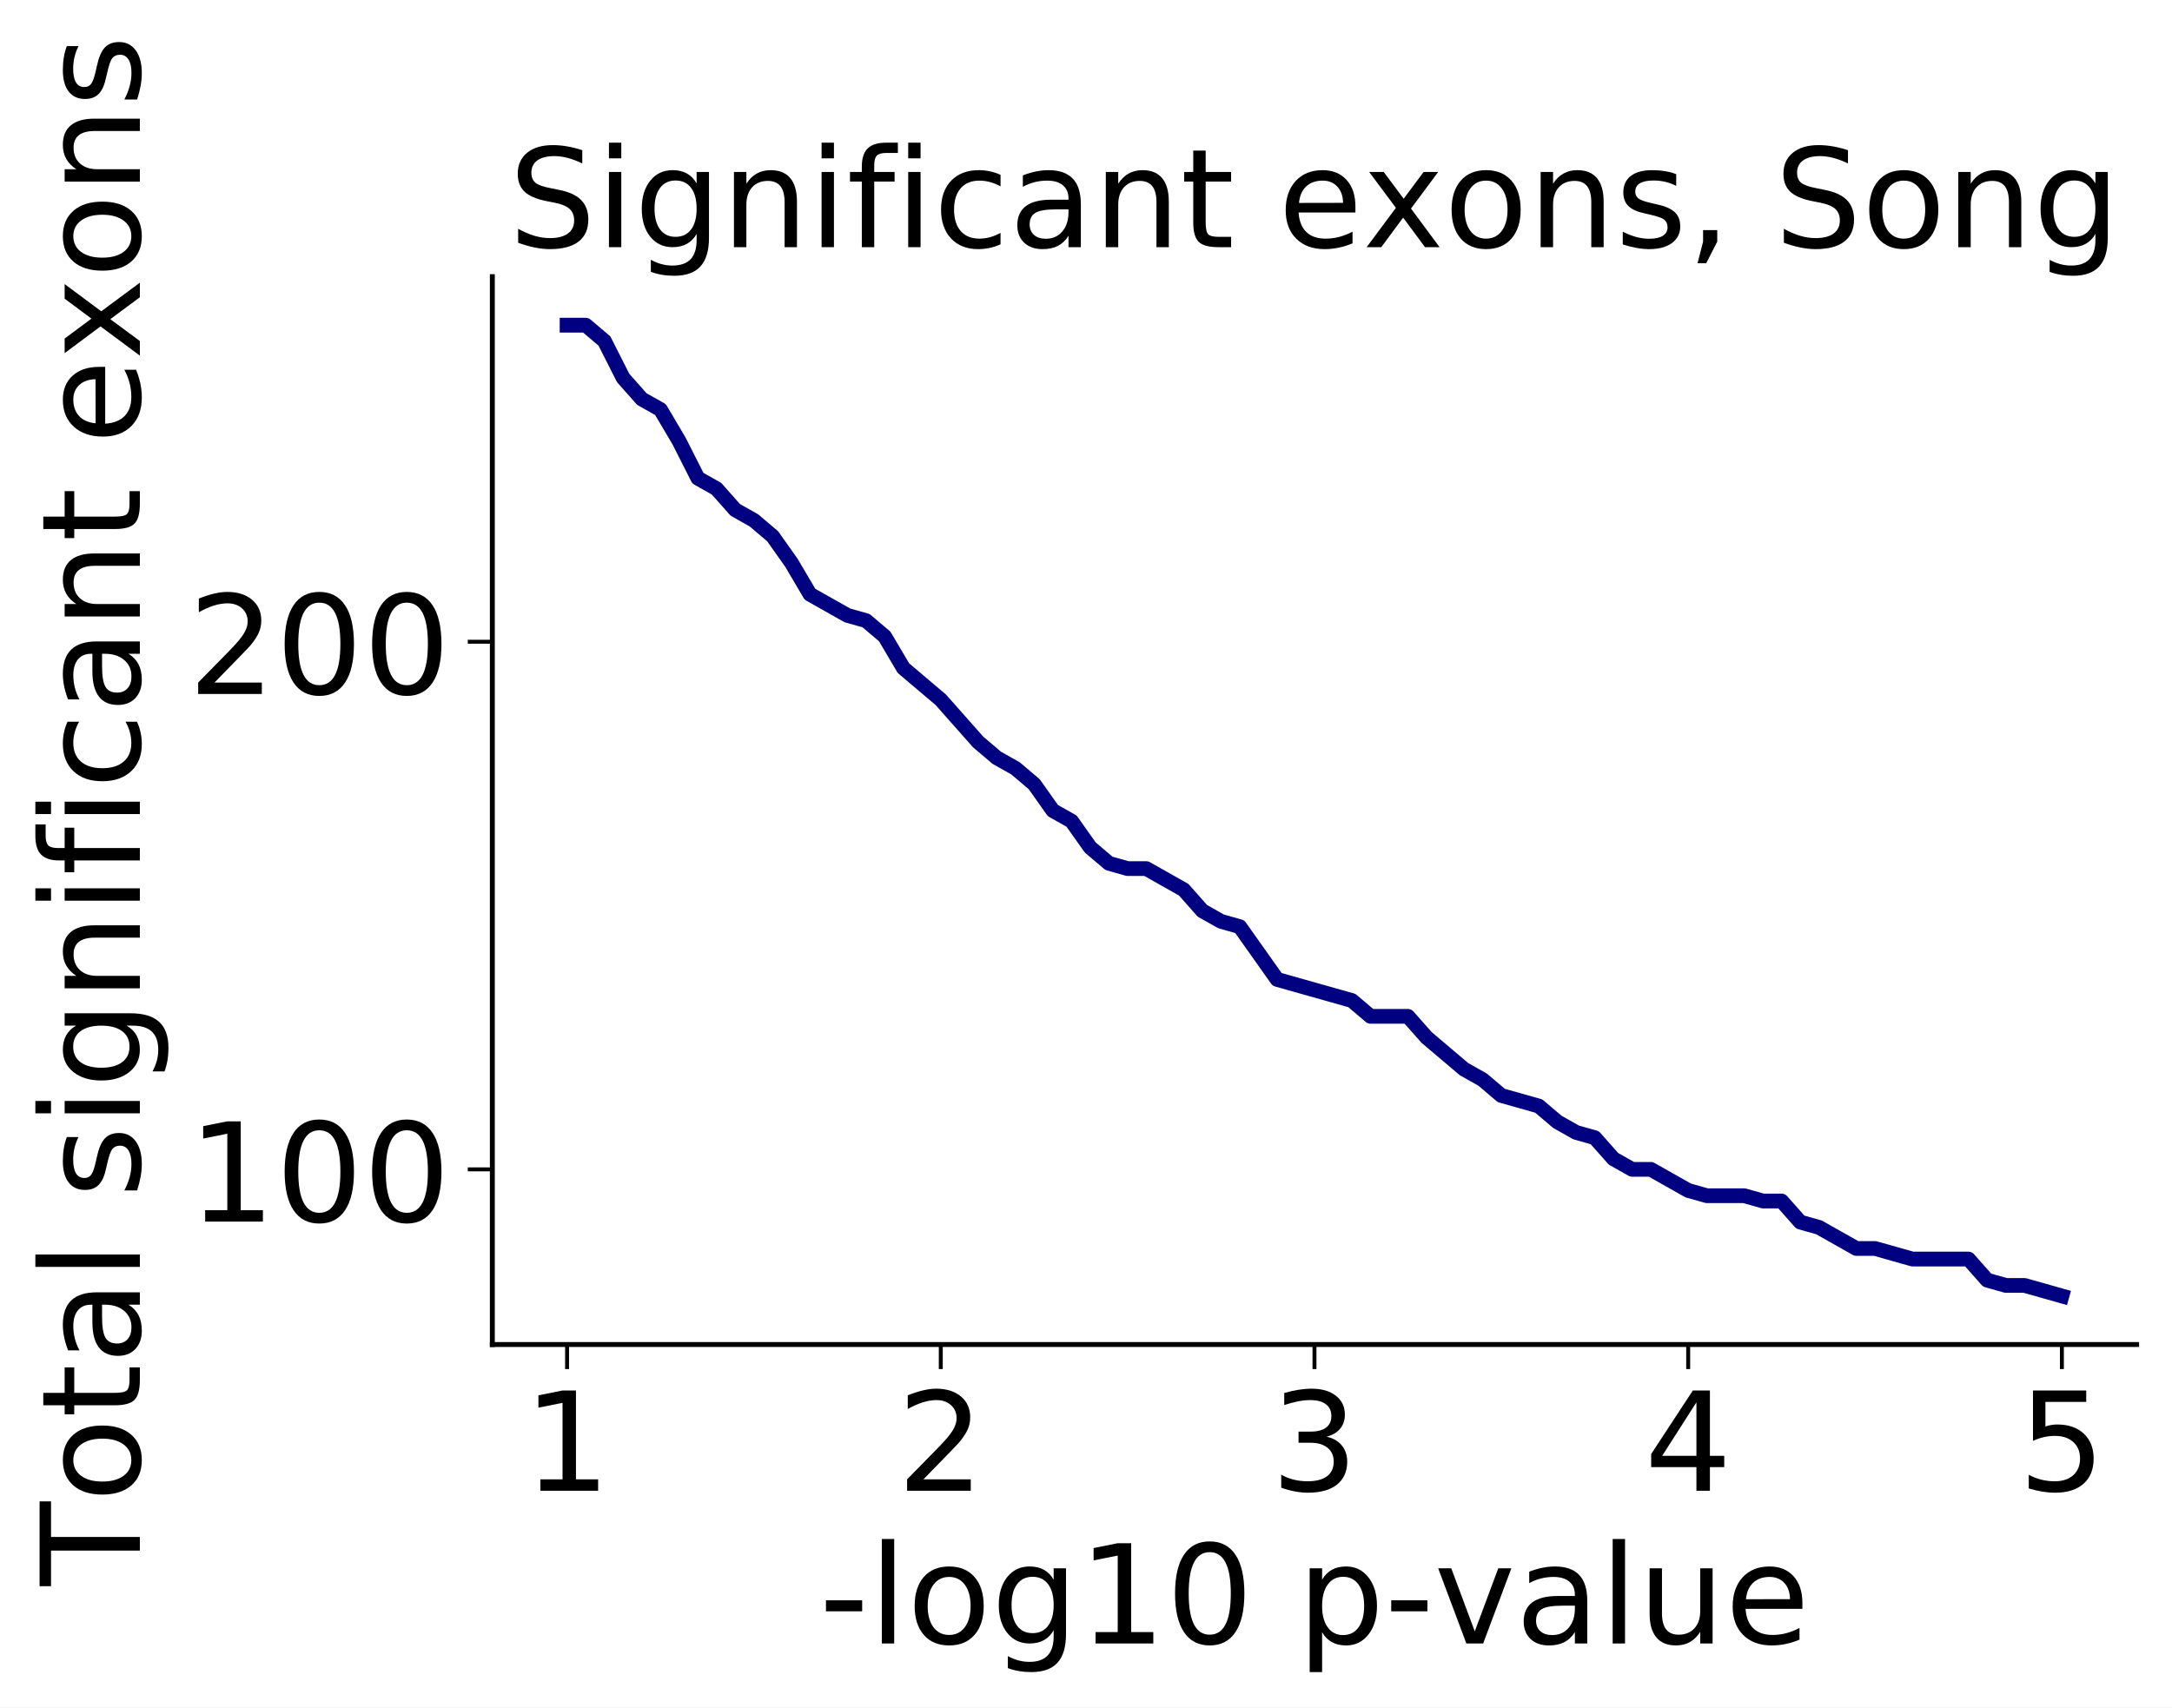
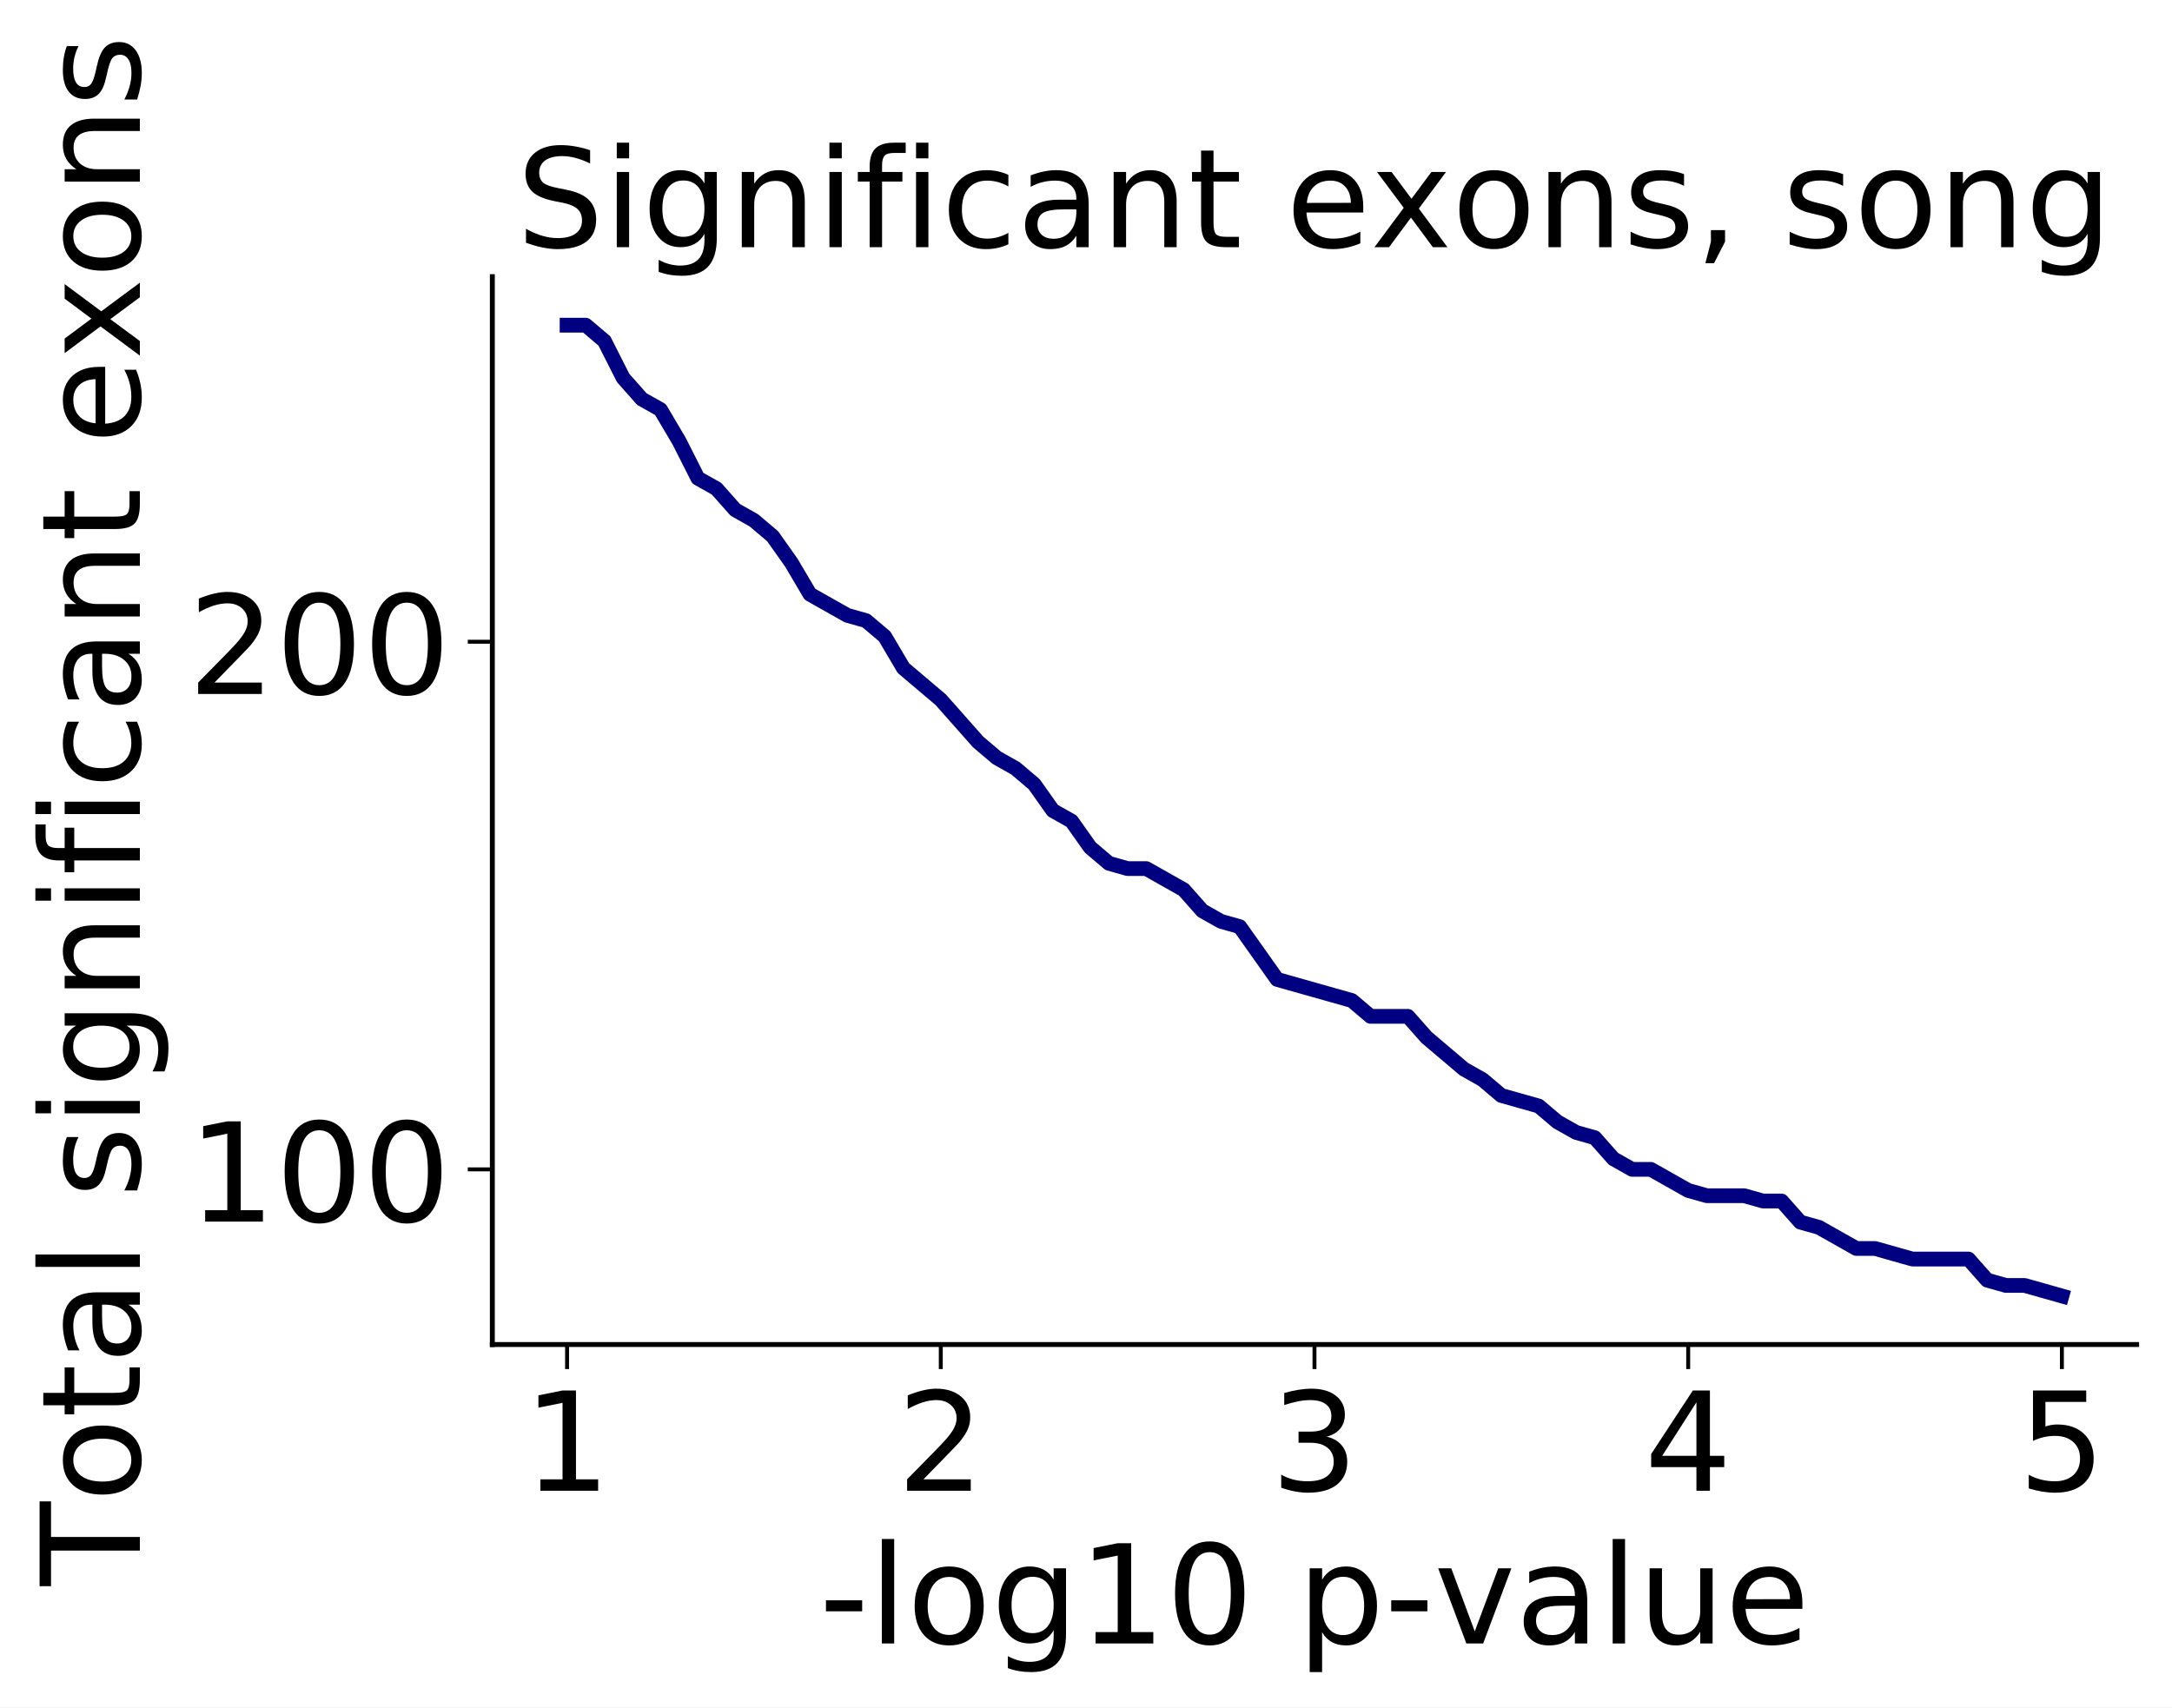
<svg xmlns="http://www.w3.org/2000/svg" xmlns:xlink="http://www.w3.org/1999/xlink" height="347.665pt" version="1.1" viewBox="0 0 442.244 347.665" width="442.244pt">
  <defs>
    <style type="text/css">
*{stroke-linecap:butt;stroke-linejoin:round;}
  </style>
  </defs>
  <g id="figure_1">
    <g id="patch_1">
      <path d="M 0 347.665  L 442.244 347.665  L 442.244 0  L 0 0  z " style="fill:#ffffff;" />
    </g>
    <g id="axes_1">
      <g id="patch_2">
        <path d="M 100.244 273.768  L 435.044 273.768  L 435.044 56.328  L 100.244 56.328  z " style="fill:#ffffff;" />
      </g>
      <g id="matplotlib.axis_1">
        <g id="xtick_1">
          <g id="line2d_1">
            <defs>
-               <path d="M 0 0  L 0 5  " id="mda0e6e9f61" style="stroke:#000000;stroke-width:0.8;" />
-             </defs>
-             <g>
-               <use style="stroke:#000000;stroke-width:0.8;" x="115.462" xlink:href="#mda0e6e9f61" y="273.768" />
+               <path d="M 0 0  L 0 5  " id="mfe0eef8e6d" style="stroke:#000000;stroke-width:0.8;" />
+             </defs>
+             <g>
+               <use style="stroke:#000000;stroke-width:0.8;" x="115.462" xlink:href="#mfe0eef8e6d" y="273.768" />
            </g>
          </g>
          <g id="text_1">
            <defs>
              <path d="M 12.406 8.297  L 28.516 8.297  L 28.516 63.922  L 10.984 60.406  L 10.984 69.391  L 28.422 72.906  L 38.281 72.906  L 38.281 8.297  L 54.391 8.297  L 54.391 0  L 12.406 0  z " id="DejaVuSans-49" />
            </defs>
            <g transform="translate(106.5544 303.5434)scale(0.28 -0.28)">
              <use xlink:href="#DejaVuSans-49" />
            </g>
          </g>
        </g>
        <g id="xtick_2">
          <g id="line2d_2">
            <g>
-               <use style="stroke:#000000;stroke-width:0.8;" x="191.553" xlink:href="#mda0e6e9f61" y="273.768" />
+               <use style="stroke:#000000;stroke-width:0.8;" x="191.553" xlink:href="#mfe0eef8e6d" y="273.768" />
            </g>
          </g>
          <g id="text_2">
            <defs>
              <path d="M 19.188 8.297  L 53.609 8.297  L 53.609 0  L 7.328 0  L 7.328 8.297  Q 12.938 14.109 22.625 23.891  Q 32.328 33.688 34.812 36.531  Q 39.547 41.844 41.422 45.531  Q 43.312 49.219 43.312 52.781  Q 43.312 58.594 39.234 62.25  Q 35.156 65.922 28.609 65.922  Q 23.969 65.922 18.812 64.312  Q 13.672 62.703 7.812 59.422  L 7.812 69.391  Q 13.766 71.781 18.938 73  Q 24.125 74.219 28.422 74.219  Q 39.75 74.219 46.484 68.547  Q 53.219 62.891 53.219 53.422  Q 53.219 48.922 51.531 44.891  Q 49.859 40.875 45.406 35.406  Q 44.188 33.984 37.641 27.219  Q 31.109 20.453 19.188 8.297  z " id="DejaVuSans-50" />
            </defs>
            <g transform="translate(182.6453 303.5434)scale(0.28 -0.28)">
              <use xlink:href="#DejaVuSans-50" />
            </g>
          </g>
        </g>
        <g id="xtick_3">
          <g id="line2d_3">
            <g>
-               <use style="stroke:#000000;stroke-width:0.8;" x="267.644" xlink:href="#mda0e6e9f61" y="273.768" />
+               <use style="stroke:#000000;stroke-width:0.8;" x="267.644" xlink:href="#mfe0eef8e6d" y="273.768" />
            </g>
          </g>
          <g id="text_3">
            <defs>
              <path d="M 40.578 39.312  Q 47.656 37.797 51.625 33  Q 55.609 28.219 55.609 21.188  Q 55.609 10.406 48.188 4.484  Q 40.766 -1.422 27.094 -1.422  Q 22.516 -1.422 17.656 -0.516  Q 12.797 0.391 7.625 2.203  L 7.625 11.719  Q 11.719 9.328 16.594 8.109  Q 21.484 6.891 26.812 6.891  Q 36.078 6.891 40.938 10.547  Q 45.797 14.203 45.797 21.188  Q 45.797 27.641 41.281 31.266  Q 36.766 34.906 28.719 34.906  L 20.219 34.906  L 20.219 43.016  L 29.109 43.016  Q 36.375 43.016 40.234 45.922  Q 44.094 48.828 44.094 54.297  Q 44.094 59.906 40.109 62.906  Q 36.141 65.922 28.719 65.922  Q 24.656 65.922 20.016 65.031  Q 15.375 64.156 9.812 62.312  L 9.812 71.094  Q 15.438 72.656 20.344 73.438  Q 25.25 74.219 29.594 74.219  Q 40.828 74.219 47.359 69.109  Q 53.906 64.016 53.906 55.328  Q 53.906 49.266 50.438 45.094  Q 46.969 40.922 40.578 39.312  z " id="DejaVuSans-51" />
            </defs>
            <g transform="translate(258.7362 303.5434)scale(0.28 -0.28)">
              <use xlink:href="#DejaVuSans-51" />
            </g>
          </g>
        </g>
        <g id="xtick_4">
          <g id="line2d_4">
            <g>
-               <use style="stroke:#000000;stroke-width:0.8;" x="343.735" xlink:href="#mda0e6e9f61" y="273.768" />
+               <use style="stroke:#000000;stroke-width:0.8;" x="343.735" xlink:href="#mfe0eef8e6d" y="273.768" />
            </g>
          </g>
          <g id="text_4">
            <defs>
              <path d="M 37.797 64.312  L 12.891 25.391  L 37.797 25.391  z M 35.203 72.906  L 47.609 72.906  L 47.609 25.391  L 58.016 25.391  L 58.016 17.188  L 47.609 17.188  L 47.609 0  L 37.797 0  L 37.797 17.188  L 4.891 17.188  L 4.891 26.703  z " id="DejaVuSans-52" />
            </defs>
            <g transform="translate(334.8272 303.5434)scale(0.28 -0.28)">
              <use xlink:href="#DejaVuSans-52" />
            </g>
          </g>
        </g>
        <g id="xtick_5">
          <g id="line2d_5">
            <g>
-               <use style="stroke:#000000;stroke-width:0.8;" x="419.826" xlink:href="#mda0e6e9f61" y="273.768" />
+               <use style="stroke:#000000;stroke-width:0.8;" x="419.826" xlink:href="#mfe0eef8e6d" y="273.768" />
            </g>
          </g>
          <g id="text_5">
            <defs>
              <path d="M 10.797 72.906  L 49.516 72.906  L 49.516 64.594  L 19.828 64.594  L 19.828 46.734  Q 21.969 47.469 24.109 47.828  Q 26.266 48.188 28.422 48.188  Q 40.625 48.188 47.75 41.5  Q 54.891 34.812 54.891 23.391  Q 54.891 11.625 47.562 5.094  Q 40.234 -1.422 26.906 -1.422  Q 22.312 -1.422 17.547 -0.641  Q 12.797 0.141 7.719 1.703  L 7.719 11.625  Q 12.109 9.234 16.797 8.062  Q 21.484 6.891 26.703 6.891  Q 35.156 6.891 40.078 11.328  Q 45.016 15.766 45.016 23.391  Q 45.016 31 40.078 35.438  Q 35.156 39.891 26.703 39.891  Q 22.75 39.891 18.812 39.016  Q 14.891 38.141 10.797 36.281  z " id="DejaVuSans-53" />
            </defs>
            <g transform="translate(410.9181 303.5434)scale(0.28 -0.28)">
              <use xlink:href="#DejaVuSans-53" />
            </g>
          </g>
        </g>
        <g id="text_6">
          <defs>
            <path d="M 4.891 31.391  L 31.203 31.391  L 31.203 23.391  L 4.891 23.391  z " id="DejaVuSans-45" />
            <path d="M 9.422 75.984  L 18.406 75.984  L 18.406 0  L 9.422 0  z " id="DejaVuSans-108" />
            <path d="M 30.609 48.391  Q 23.391 48.391 19.188 42.75  Q 14.984 37.109 14.984 27.297  Q 14.984 17.484 19.156 11.844  Q 23.344 6.203 30.609 6.203  Q 37.797 6.203 41.984 11.859  Q 46.188 17.531 46.188 27.297  Q 46.188 37.016 41.984 42.703  Q 37.797 48.391 30.609 48.391  z M 30.609 56  Q 42.328 56 49.016 48.375  Q 55.719 40.766 55.719 27.297  Q 55.719 13.875 49.016 6.219  Q 42.328 -1.422 30.609 -1.422  Q 18.844 -1.422 12.172 6.219  Q 5.516 13.875 5.516 27.297  Q 5.516 40.766 12.172 48.375  Q 18.844 56 30.609 56  z " id="DejaVuSans-111" />
            <path d="M 45.406 27.984  Q 45.406 37.75 41.375 43.109  Q 37.359 48.484 30.078 48.484  Q 22.859 48.484 18.828 43.109  Q 14.797 37.75 14.797 27.984  Q 14.797 18.266 18.828 12.891  Q 22.859 7.516 30.078 7.516  Q 37.359 7.516 41.375 12.891  Q 45.406 18.266 45.406 27.984  z M 54.391 6.781  Q 54.391 -7.172 48.188 -13.984  Q 42 -20.797 29.203 -20.797  Q 24.469 -20.797 20.266 -20.094  Q 16.062 -19.391 12.109 -17.922  L 12.109 -9.188  Q 16.062 -11.328 19.922 -12.344  Q 23.781 -13.375 27.781 -13.375  Q 36.625 -13.375 41.016 -8.766  Q 45.406 -4.156 45.406 5.172  L 45.406 9.625  Q 42.625 4.781 38.281 2.391  Q 33.938 0 27.875 0  Q 17.828 0 11.672 7.656  Q 5.516 15.328 5.516 27.984  Q 5.516 40.672 11.672 48.328  Q 17.828 56 27.875 56  Q 33.938 56 38.281 53.609  Q 42.625 51.219 45.406 46.391  L 45.406 54.688  L 54.391 54.688  z " id="DejaVuSans-103" />
            <path d="M 31.781 66.406  Q 24.172 66.406 20.328 58.906  Q 16.5 51.422 16.5 36.375  Q 16.5 21.391 20.328 13.891  Q 24.172 6.391 31.781 6.391  Q 39.453 6.391 43.281 13.891  Q 47.125 21.391 47.125 36.375  Q 47.125 51.422 43.281 58.906  Q 39.453 66.406 31.781 66.406  z M 31.781 74.219  Q 44.047 74.219 50.516 64.516  Q 56.984 54.828 56.984 36.375  Q 56.984 17.969 50.516 8.266  Q 44.047 -1.422 31.781 -1.422  Q 19.531 -1.422 13.062 8.266  Q 6.594 17.969 6.594 36.375  Q 6.594 54.828 13.062 64.516  Q 19.531 74.219 31.781 74.219  z " id="DejaVuSans-48" />
            <path id="DejaVuSans-32" />
            <path d="M 18.109 8.203  L 18.109 -20.797  L 9.078 -20.797  L 9.078 54.688  L 18.109 54.688  L 18.109 46.391  Q 20.953 51.266 25.266 53.625  Q 29.594 56 35.594 56  Q 45.562 56 51.781 48.094  Q 58.016 40.188 58.016 27.297  Q 58.016 14.406 51.781 6.484  Q 45.562 -1.422 35.594 -1.422  Q 29.594 -1.422 25.266 0.953  Q 20.953 3.328 18.109 8.203  z M 48.688 27.297  Q 48.688 37.203 44.609 42.844  Q 40.531 48.484 33.406 48.484  Q 26.266 48.484 22.188 42.844  Q 18.109 37.203 18.109 27.297  Q 18.109 17.391 22.188 11.75  Q 26.266 6.109 33.406 6.109  Q 40.531 6.109 44.609 11.75  Q 48.688 17.391 48.688 27.297  z " id="DejaVuSans-112" />
            <path d="M 2.984 54.688  L 12.5 54.688  L 29.594 8.797  L 46.688 54.688  L 56.203 54.688  L 35.688 0  L 23.484 0  z " id="DejaVuSans-118" />
            <path d="M 34.281 27.484  Q 23.391 27.484 19.188 25  Q 14.984 22.516 14.984 16.5  Q 14.984 11.719 18.141 8.906  Q 21.297 6.109 26.703 6.109  Q 34.188 6.109 38.703 11.406  Q 43.219 16.703 43.219 25.484  L 43.219 27.484  z M 52.203 31.203  L 52.203 0  L 43.219 0  L 43.219 8.297  Q 40.141 3.328 35.547 0.953  Q 30.953 -1.422 24.312 -1.422  Q 15.922 -1.422 10.953 3.297  Q 6 8.016 6 15.922  Q 6 25.141 12.172 29.828  Q 18.359 34.516 30.609 34.516  L 43.219 34.516  L 43.219 35.406  Q 43.219 41.609 39.141 45  Q 35.062 48.391 27.688 48.391  Q 23 48.391 18.547 47.266  Q 14.109 46.141 10.016 43.891  L 10.016 52.203  Q 14.938 54.109 19.578 55.047  Q 24.219 56 28.609 56  Q 40.484 56 46.344 49.844  Q 52.203 43.703 52.203 31.203  z " id="DejaVuSans-97" />
            <path d="M 8.5 21.578  L 8.5 54.688  L 17.484 54.688  L 17.484 21.922  Q 17.484 14.156 20.5 10.266  Q 23.531 6.391 29.594 6.391  Q 36.859 6.391 41.078 11.031  Q 45.312 15.672 45.312 23.688  L 45.312 54.688  L 54.297 54.688  L 54.297 0  L 45.312 0  L 45.312 8.406  Q 42.047 3.422 37.719 1  Q 33.406 -1.422 27.688 -1.422  Q 18.266 -1.422 13.375 4.438  Q 8.5 10.297 8.5 21.578  z M 31.109 56  z " id="DejaVuSans-117" />
            <path d="M 56.203 29.594  L 56.203 25.203  L 14.891 25.203  Q 15.484 15.922 20.484 11.062  Q 25.484 6.203 34.422 6.203  Q 39.594 6.203 44.453 7.469  Q 49.312 8.734 54.109 11.281  L 54.109 2.781  Q 49.266 0.734 44.188 -0.344  Q 39.109 -1.422 33.891 -1.422  Q 20.797 -1.422 13.156 6.188  Q 5.516 13.812 5.516 26.812  Q 5.516 40.234 12.766 48.109  Q 20.016 56 32.328 56  Q 43.359 56 49.781 48.891  Q 56.203 41.797 56.203 29.594  z M 47.219 32.234  Q 47.125 39.594 43.094 43.984  Q 39.062 48.391 32.422 48.391  Q 24.906 48.391 20.391 44.141  Q 15.875 39.891 15.188 32.172  z " id="DejaVuSans-101" />
          </defs>
          <g transform="translate(166.8088 334.6422)scale(0.28 -0.28)">
            <use xlink:href="#DejaVuSans-45" />
            <use x="36.084" xlink:href="#DejaVuSans-108" />
            <use x="63.867" xlink:href="#DejaVuSans-111" />
            <use x="125.049" xlink:href="#DejaVuSans-103" />
            <use x="188.525" xlink:href="#DejaVuSans-49" />
            <use x="252.148" xlink:href="#DejaVuSans-48" />
            <use x="315.771" xlink:href="#DejaVuSans-32" />
            <use x="347.559" xlink:href="#DejaVuSans-112" />
            <use x="411.035" xlink:href="#DejaVuSans-45" />
            <use x="447.088" xlink:href="#DejaVuSans-118" />
            <use x="506.268" xlink:href="#DejaVuSans-97" />
            <use x="567.547" xlink:href="#DejaVuSans-108" />
            <use x="595.33" xlink:href="#DejaVuSans-117" />
            <use x="658.709" xlink:href="#DejaVuSans-101" />
          </g>
        </g>
      </g>
      <g id="matplotlib.axis_2">
        <g id="ytick_1">
          <g id="line2d_6">
            <defs>
-               <path d="M 0 0  L -5 0  " id="mee1f0f2994" style="stroke:#000000;stroke-width:0.8;" />
-             </defs>
-             <g>
-               <use style="stroke:#000000;stroke-width:0.8;" x="100.244" xlink:href="#mee1f0f2994" y="238.101" />
+               <path d="M 0 0  L -5 0  " id="md4b00a0acc" style="stroke:#000000;stroke-width:0.8;" />
+             </defs>
+             <g>
+               <use style="stroke:#000000;stroke-width:0.8;" x="100.244" xlink:href="#md4b00a0acc" y="238.101" />
            </g>
          </g>
          <g id="text_7">
            <g transform="translate(38.29875 248.7386)scale(0.28 -0.28)">
              <use xlink:href="#DejaVuSans-49" />
              <use x="63.623" xlink:href="#DejaVuSans-48" />
              <use x="127.246" xlink:href="#DejaVuSans-48" />
            </g>
          </g>
        </g>
        <g id="ytick_2">
          <g id="line2d_7">
            <g>
-               <use style="stroke:#000000;stroke-width:0.8;" x="100.244" xlink:href="#mee1f0f2994" y="130.67" />
+               <use style="stroke:#000000;stroke-width:0.8;" x="100.244" xlink:href="#md4b00a0acc" y="130.67" />
            </g>
          </g>
          <g id="text_8">
            <g transform="translate(38.29875 141.3078)scale(0.28 -0.28)">
              <use xlink:href="#DejaVuSans-50" />
              <use x="63.623" xlink:href="#DejaVuSans-48" />
              <use x="127.246" xlink:href="#DejaVuSans-48" />
            </g>
          </g>
        </g>
        <g id="text_9">
          <defs>
            <path d="M -0.297 72.906  L 61.375 72.906  L 61.375 64.594  L 35.5 64.594  L 35.5 0  L 25.594 0  L 25.594 64.594  L -0.297 64.594  z " id="DejaVuSans-84" />
            <path d="M 18.312 70.219  L 18.312 54.688  L 36.812 54.688  L 36.812 47.703  L 18.312 47.703  L 18.312 18.016  Q 18.312 11.328 20.141 9.422  Q 21.969 7.516 27.594 7.516  L 36.812 7.516  L 36.812 0  L 27.594 0  Q 17.188 0 13.234 3.875  Q 9.281 7.766 9.281 18.016  L 9.281 47.703  L 2.688 47.703  L 2.688 54.688  L 9.281 54.688  L 9.281 70.219  z " id="DejaVuSans-116" />
            <path d="M 44.281 53.078  L 44.281 44.578  Q 40.484 46.531 36.375 47.5  Q 32.281 48.484 27.875 48.484  Q 21.188 48.484 17.844 46.438  Q 14.5 44.391 14.5 40.281  Q 14.5 37.156 16.891 35.375  Q 19.281 33.594 26.516 31.984  L 29.594 31.297  Q 39.156 29.25 43.188 25.516  Q 47.219 21.781 47.219 15.094  Q 47.219 7.469 41.188 3.016  Q 35.156 -1.422 24.609 -1.422  Q 20.219 -1.422 15.453 -0.562  Q 10.688 0.297 5.422 2  L 5.422 11.281  Q 10.406 8.688 15.234 7.391  Q 20.062 6.109 24.812 6.109  Q 31.156 6.109 34.562 8.281  Q 37.984 10.453 37.984 14.406  Q 37.984 18.062 35.516 20.016  Q 33.062 21.969 24.703 23.781  L 21.578 24.516  Q 13.234 26.266 9.516 29.906  Q 5.812 33.547 5.812 39.891  Q 5.812 47.609 11.281 51.797  Q 16.75 56 26.812 56  Q 31.781 56 36.172 55.266  Q 40.578 54.547 44.281 53.078  z " id="DejaVuSans-115" />
            <path d="M 9.422 54.688  L 18.406 54.688  L 18.406 0  L 9.422 0  z M 9.422 75.984  L 18.406 75.984  L 18.406 64.594  L 9.422 64.594  z " id="DejaVuSans-105" />
            <path d="M 54.891 33.016  L 54.891 0  L 45.906 0  L 45.906 32.719  Q 45.906 40.484 42.875 44.328  Q 39.844 48.188 33.797 48.188  Q 26.516 48.188 22.312 43.547  Q 18.109 38.922 18.109 30.906  L 18.109 0  L 9.078 0  L 9.078 54.688  L 18.109 54.688  L 18.109 46.188  Q 21.344 51.125 25.703 53.562  Q 30.078 56 35.797 56  Q 45.219 56 50.047 50.172  Q 54.891 44.344 54.891 33.016  z " id="DejaVuSans-110" />
            <path d="M 37.109 75.984  L 37.109 68.5  L 28.516 68.5  Q 23.688 68.5 21.797 66.547  Q 19.922 64.594 19.922 59.516  L 19.922 54.688  L 34.719 54.688  L 34.719 47.703  L 19.922 47.703  L 19.922 0  L 10.891 0  L 10.891 47.703  L 2.297 47.703  L 2.297 54.688  L 10.891 54.688  L 10.891 58.5  Q 10.891 67.625 15.141 71.797  Q 19.391 75.984 28.609 75.984  z " id="DejaVuSans-102" />
            <path d="M 48.781 52.594  L 48.781 44.188  Q 44.969 46.297 41.141 47.344  Q 37.312 48.391 33.406 48.391  Q 24.656 48.391 19.812 42.844  Q 14.984 37.312 14.984 27.297  Q 14.984 17.281 19.812 11.734  Q 24.656 6.203 33.406 6.203  Q 37.312 6.203 41.141 7.25  Q 44.969 8.297 48.781 10.406  L 48.781 2.094  Q 45.016 0.344 40.984 -0.531  Q 36.969 -1.422 32.422 -1.422  Q 20.062 -1.422 12.781 6.344  Q 5.516 14.109 5.516 27.297  Q 5.516 40.672 12.859 48.328  Q 20.219 56 33.016 56  Q 37.156 56 41.109 55.141  Q 45.062 54.297 48.781 52.594  z " id="DejaVuSans-99" />
            <path d="M 54.891 54.688  L 35.109 28.078  L 55.906 0  L 45.312 0  L 29.391 21.484  L 13.484 0  L 2.875 0  L 24.125 28.609  L 4.688 54.688  L 15.281 54.688  L 29.781 35.203  L 44.281 54.688  z " id="DejaVuSans-120" />
          </defs>
          <g transform="translate(28.47563 322.8956)rotate(-90)scale(0.28 -0.28)">
            <use xlink:href="#DejaVuSans-84" />
            <use x="60.818" xlink:href="#DejaVuSans-111" />
            <use x="122" xlink:href="#DejaVuSans-116" />
            <use x="161.209" xlink:href="#DejaVuSans-97" />
            <use x="222.488" xlink:href="#DejaVuSans-108" />
            <use x="250.271" xlink:href="#DejaVuSans-32" />
            <use x="282.059" xlink:href="#DejaVuSans-115" />
            <use x="334.158" xlink:href="#DejaVuSans-105" />
            <use x="361.941" xlink:href="#DejaVuSans-103" />
            <use x="425.418" xlink:href="#DejaVuSans-110" />
            <use x="488.797" xlink:href="#DejaVuSans-105" />
            <use x="516.58" xlink:href="#DejaVuSans-102" />
            <use x="551.785" xlink:href="#DejaVuSans-105" />
            <use x="579.568" xlink:href="#DejaVuSans-99" />
            <use x="634.549" xlink:href="#DejaVuSans-97" />
            <use x="695.828" xlink:href="#DejaVuSans-110" />
            <use x="759.207" xlink:href="#DejaVuSans-116" />
            <use x="798.416" xlink:href="#DejaVuSans-32" />
            <use x="830.203" xlink:href="#DejaVuSans-101" />
            <use x="891.711" xlink:href="#DejaVuSans-120" />
            <use x="950.844" xlink:href="#DejaVuSans-111" />
            <use x="1012.025" xlink:href="#DejaVuSans-110" />
            <use x="1075.404" xlink:href="#DejaVuSans-115" />
          </g>
        </g>
      </g>
      <g id="line2d_8">
-         <path clip-path="url(#pd0724fe45c)" d="M 115.462 66.211  L 119.266 66.211  L 123.071 69.434  L 126.876 76.955  L 130.68 81.252  L 134.485 83.4  L 138.289 89.846  L 142.094 97.366  L 145.898 99.515  L 149.703 103.812  L 153.507 105.961  L 157.312 109.184  L 161.116 114.555  L 164.921 121.001  L 168.726 123.15  L 172.53 125.298  L 176.335 126.373  L 180.139 129.596  L 183.944 136.041  L 187.748 139.264  L 191.553 142.487  L 195.357 146.785  L 199.162 151.082  L 202.966 154.305  L 206.771 156.453  L 210.576 159.676  L 214.38 165.048  L 218.185 167.196  L 221.989 172.568  L 225.794 175.791  L 229.598 176.865  L 233.403 176.865  L 237.207 179.014  L 241.012 181.162  L 244.816 185.46  L 248.621 187.608  L 252.426 188.683  L 256.23 194.054  L 260.035 199.426  L 263.839 200.5  L 267.644 201.574  L 271.448 202.649  L 275.253 203.723  L 279.057 206.946  L 282.862 206.946  L 286.666 206.946  L 290.471 211.243  L 294.276 214.466  L 298.08 217.689  L 301.885 219.838  L 305.689 223.06  L 309.494 224.135  L 313.298 225.209  L 317.103 228.432  L 320.907 230.581  L 324.712 231.655  L 328.516 235.952  L 332.321 238.101  L 336.126 238.101  L 339.93 240.249  L 343.735 242.398  L 347.539 243.472  L 351.344 243.472  L 355.148 243.472  L 358.953 244.547  L 362.757 244.547  L 366.562 248.844  L 370.366 249.918  L 374.171 252.067  L 377.976 254.215  L 381.78 254.215  L 385.585 255.29  L 389.389 256.364  L 393.194 256.364  L 396.998 256.364  L 400.803 256.364  L 404.607 260.661  L 408.412 261.736  L 412.216 261.736  L 416.021 262.81  L 419.826 263.884  " style="fill:none;stroke:#000080;stroke-linecap:square;stroke-width:3;" />
+         <path clip-path="url(#p6817eb4454)" d="M 115.462 66.211  L 119.266 66.211  L 123.071 69.434  L 126.876 76.955  L 130.68 81.252  L 134.485 83.4  L 138.289 89.846  L 142.094 97.366  L 145.898 99.515  L 149.703 103.812  L 153.507 105.961  L 157.312 109.184  L 161.116 114.555  L 164.921 121.001  L 168.726 123.15  L 172.53 125.298  L 176.335 126.373  L 180.139 129.596  L 183.944 136.041  L 187.748 139.264  L 191.553 142.487  L 195.357 146.785  L 199.162 151.082  L 202.966 154.305  L 206.771 156.453  L 210.576 159.676  L 214.38 165.048  L 218.185 167.196  L 221.989 172.568  L 225.794 175.791  L 229.598 176.865  L 233.403 176.865  L 237.207 179.014  L 241.012 181.162  L 244.816 185.46  L 248.621 187.608  L 252.426 188.683  L 256.23 194.054  L 260.035 199.426  L 263.839 200.5  L 267.644 201.574  L 271.448 202.649  L 275.253 203.723  L 279.057 206.946  L 282.862 206.946  L 286.666 206.946  L 290.471 211.243  L 294.276 214.466  L 298.08 217.689  L 301.885 219.838  L 305.689 223.06  L 309.494 224.135  L 313.298 225.209  L 317.103 228.432  L 320.907 230.581  L 324.712 231.655  L 328.516 235.952  L 332.321 238.101  L 336.126 238.101  L 339.93 240.249  L 343.735 242.398  L 347.539 243.472  L 351.344 243.472  L 355.148 243.472  L 358.953 244.547  L 362.757 244.547  L 366.562 248.844  L 370.366 249.918  L 374.171 252.067  L 377.976 254.215  L 381.78 254.215  L 385.585 255.29  L 389.389 256.364  L 393.194 256.364  L 396.998 256.364  L 400.803 256.364  L 404.607 260.661  L 408.412 261.736  L 412.216 261.736  L 416.021 262.81  L 419.826 263.884  " style="fill:none;stroke:#000080;stroke-linecap:square;stroke-width:3;" />
      </g>
      <g id="patch_3">
        <path d="M 100.244 273.768  L 100.244 56.328  " style="fill:none;stroke:#000000;stroke-linecap:square;stroke-linejoin:miter;" />
      </g>
      <g id="patch_4">
        <path d="M 100.244 273.768  L 435.044 273.768  " style="fill:none;stroke:#000000;stroke-linecap:square;stroke-linejoin:miter;" />
      </g>
      <g id="text_10">
        <defs>
          <path d="M 53.516 70.516  L 53.516 60.891  Q 47.906 63.578 42.922 64.891  Q 37.938 66.219 33.297 66.219  Q 25.25 66.219 20.875 63.094  Q 16.5 59.969 16.5 54.203  Q 16.5 49.359 19.406 46.891  Q 22.312 44.438 30.422 42.922  L 36.375 41.703  Q 47.406 39.594 52.656 34.297  Q 57.906 29 57.906 20.125  Q 57.906 9.516 50.797 4.047  Q 43.703 -1.422 29.984 -1.422  Q 24.812 -1.422 18.969 -0.25  Q 13.141 0.922 6.891 3.219  L 6.891 13.375  Q 12.891 10.016 18.656 8.297  Q 24.422 6.594 29.984 6.594  Q 38.422 6.594 43.016 9.906  Q 47.609 13.234 47.609 19.391  Q 47.609 24.75 44.312 27.781  Q 41.016 30.812 33.5 32.328  L 27.484 33.5  Q 16.453 35.688 11.516 40.375  Q 6.594 45.062 6.594 53.422  Q 6.594 63.094 13.406 68.656  Q 20.219 74.219 32.172 74.219  Q 37.312 74.219 42.625 73.281  Q 47.953 72.359 53.516 70.516  z " id="DejaVuSans-83" />
          <path d="M 11.719 12.406  L 22.016 12.406  L 22.016 4  L 14.016 -11.625  L 7.719 -11.625  L 11.719 4  z " id="DejaVuSans-44" />
        </defs>
-         <g transform="translate(103.5747 50.32781)scale(0.28 -0.28)">
+         <g transform="translate(105.1694 50.32781)scale(0.28 -0.28)">
          <use xlink:href="#DejaVuSans-83" />
          <use x="63.477" xlink:href="#DejaVuSans-105" />
          <use x="91.26" xlink:href="#DejaVuSans-103" />
          <use x="154.736" xlink:href="#DejaVuSans-110" />
          <use x="218.115" xlink:href="#DejaVuSans-105" />
          <use x="245.898" xlink:href="#DejaVuSans-102" />
          <use x="281.104" xlink:href="#DejaVuSans-105" />
          <use x="308.887" xlink:href="#DejaVuSans-99" />
          <use x="363.867" xlink:href="#DejaVuSans-97" />
          <use x="425.146" xlink:href="#DejaVuSans-110" />
          <use x="488.525" xlink:href="#DejaVuSans-116" />
          <use x="527.734" xlink:href="#DejaVuSans-32" />
          <use x="559.521" xlink:href="#DejaVuSans-101" />
          <use x="621.029" xlink:href="#DejaVuSans-120" />
          <use x="680.162" xlink:href="#DejaVuSans-111" />
          <use x="741.344" xlink:href="#DejaVuSans-110" />
          <use x="804.723" xlink:href="#DejaVuSans-115" />
          <use x="856.822" xlink:href="#DejaVuSans-44" />
          <use x="888.609" xlink:href="#DejaVuSans-32" />
-           <use x="920.396" xlink:href="#DejaVuSans-83" />
-           <use x="983.873" xlink:href="#DejaVuSans-111" />
-           <use x="1045.055" xlink:href="#DejaVuSans-110" />
-           <use x="1108.434" xlink:href="#DejaVuSans-103" />
+           <use x="920.396" xlink:href="#DejaVuSans-115" />
+           <use x="972.496" xlink:href="#DejaVuSans-111" />
+           <use x="1033.678" xlink:href="#DejaVuSans-110" />
+           <use x="1097.057" xlink:href="#DejaVuSans-103" />
        </g>
      </g>
    </g>
  </g>
  <defs>
-     <clipPath id="pd0724fe45c">
+     <clipPath id="p6817eb4454">
      <rect height="217.44" width="334.8" x="100.244" y="56.328" />
    </clipPath>
  </defs>
</svg>
